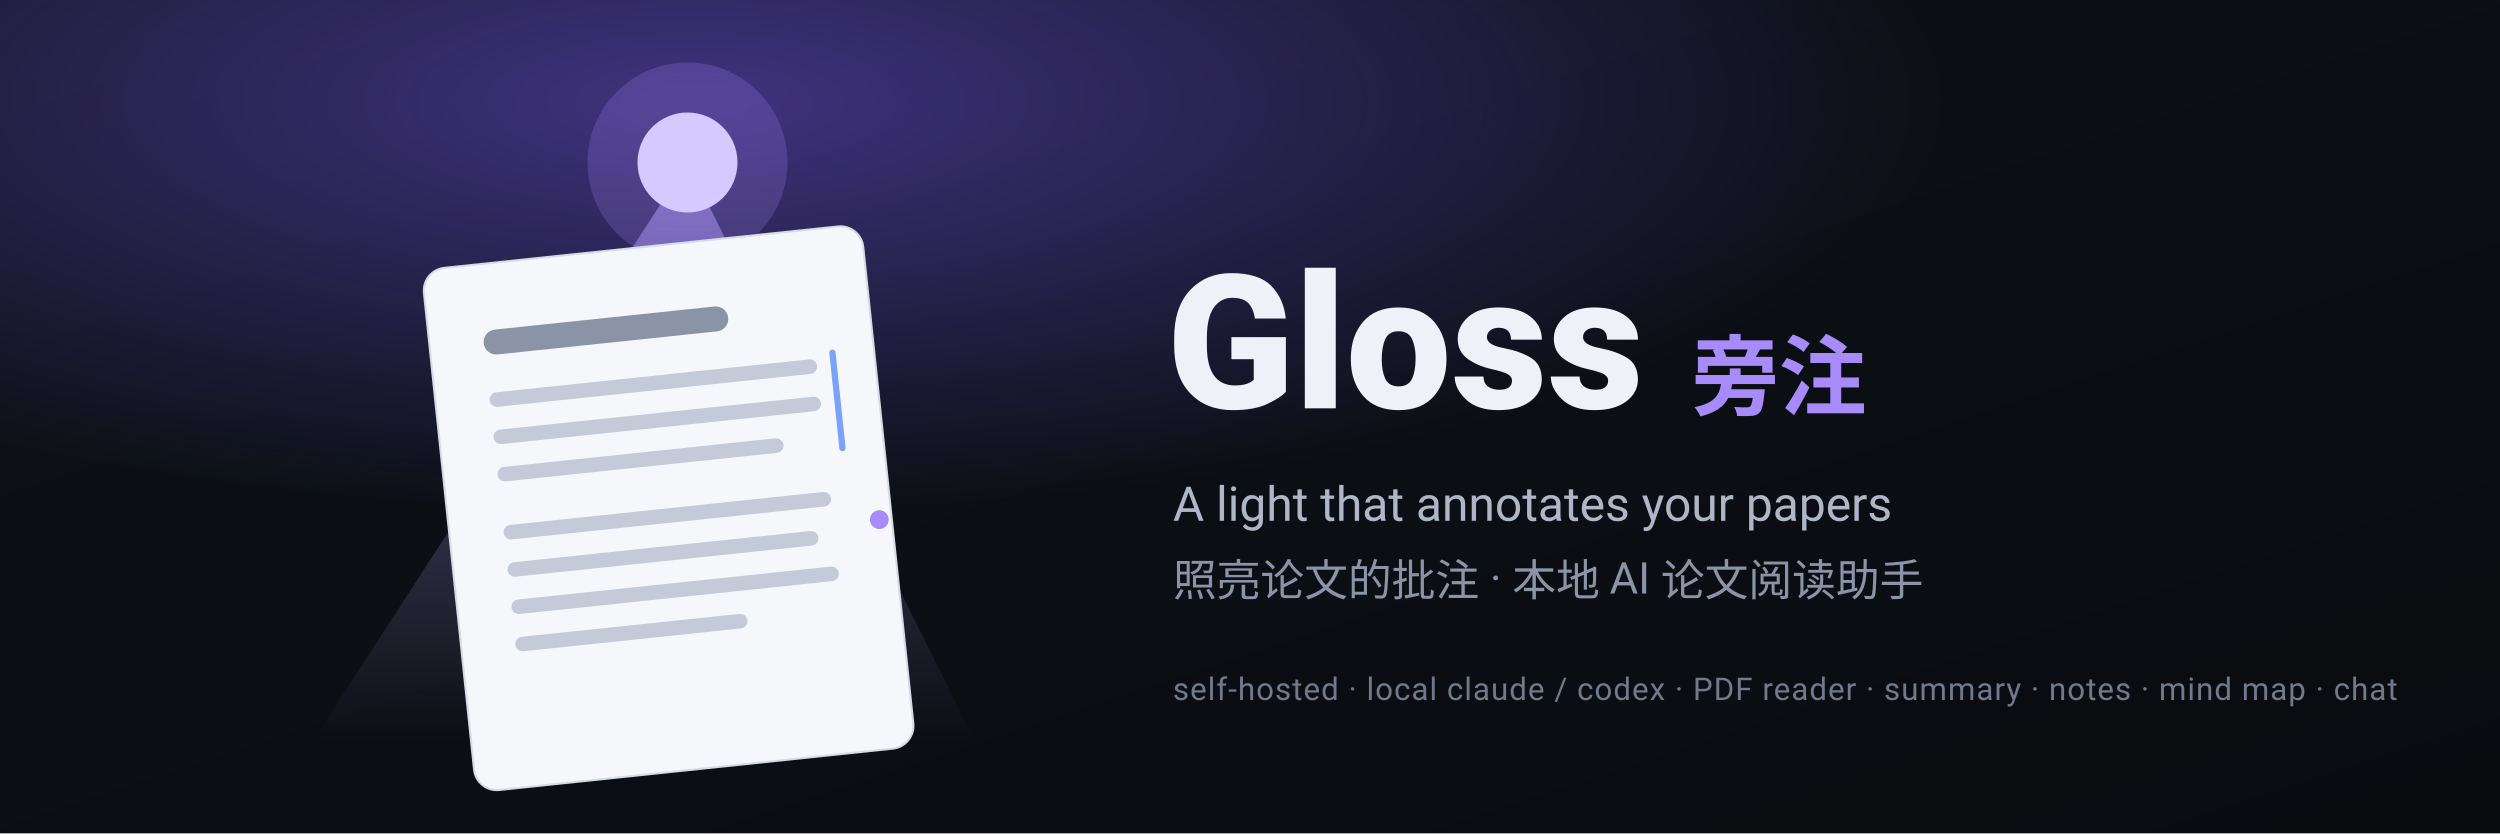
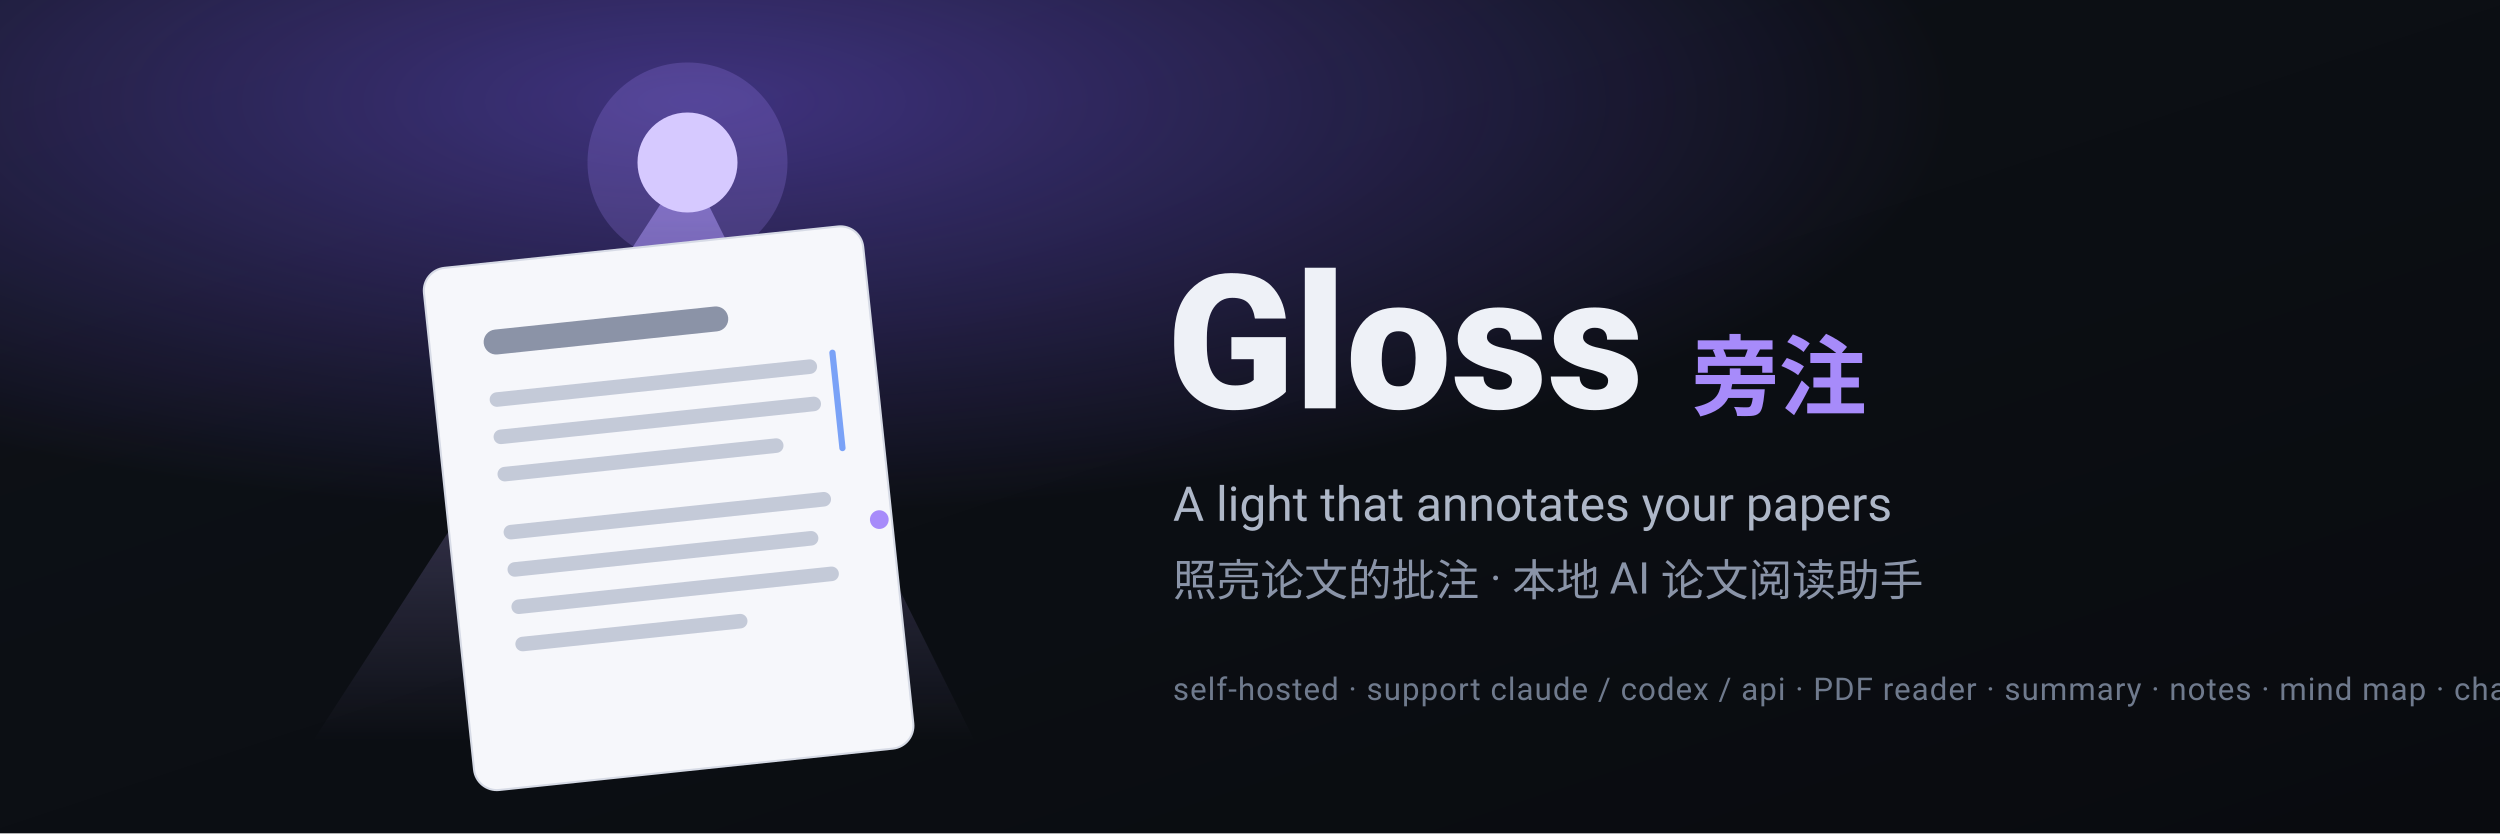
<svg xmlns="http://www.w3.org/2000/svg" viewBox="0 0 1200 400" fill="none" font-family="-apple-system, BlinkMacSystemFont, 'Segoe UI', Roboto, 'PingFang SC', 'Microsoft YaHei', sans-serif">
  <defs>
    <linearGradient id="bg" x1="0" y1="0" x2="1" y2="1">
      <stop offset="0" stop-color="#0e1218" />
      <stop offset="1" stop-color="#090b0f" />
    </linearGradient>
    <radialGradient id="glow" cx="0.28" cy="0.12" r="0.5">
      <stop offset="0" stop-color="#7c5cff" stop-opacity="0.45" />
      <stop offset="1" stop-color="#7c5cff" stop-opacity="0" />
    </radialGradient>
    <linearGradient id="beam" x1="0" y1="0" x2="0" y2="1">
      <stop offset="0" stop-color="#b7a4ff" stop-opacity="0.55" />
      <stop offset="1" stop-color="#b7a4ff" stop-opacity="0" />
    </linearGradient>
    <linearGradient id="accent" x1="0" y1="0" x2="1" y2="0">
      <stop offset="0" stop-color="#7aa2f7" />
      <stop offset="1" stop-color="#a78bfa" />
    </linearGradient>
  </defs>
  <rect width="1200" height="400" fill="url(#bg)" />
  <rect width="1200" height="400" fill="url(#glow)" />
  <path d="M330 78 L468 356 L150 356 Z" fill="url(#beam)" />
  <circle cx="330" cy="78" r="48" fill="#a78bfa" fill-opacity="0.22" />
  <circle cx="330" cy="78" r="24" fill="#d6c9ff" />
  <g transform="rotate(-6 320 235)">
    <rect x="214" y="118" width="212" height="252" rx="11" fill="#f6f7fb" />
    <rect x="214" y="118" width="212" height="252" rx="11" fill="none" stroke="#d7dbe6" stroke-width="1" />
    <rect x="240" y="150" width="118" height="12" rx="6" fill="#8b93a7" />
    <g fill="#c4cad8">
      <rect x="240" y="180" width="158" height="7" rx="3.5" />
      <rect x="240" y="198" width="158" height="7" rx="3.5" />
      <rect x="240" y="216" width="138" height="7" rx="3.5" />
      <rect x="240" y="244" width="158" height="7" rx="3.5" />
      <rect x="240" y="262" width="150" height="7" rx="3.5" />
      <rect x="240" y="280" width="158" height="7" rx="3.5" />
      <rect x="240" y="298" width="112" height="7" rx="3.5" />
    </g>
    <line x1="406" y1="178" x2="406" y2="224" stroke="#7aa2f7" stroke-width="3" stroke-linecap="round" />
    <circle cx="420" cy="260" r="4.5" fill="#a78bfa" />
  </g>
  <text x="560" y="196">
    <tspan font-size="90" font-weight="800" fill="#eef1f7">Gloss</tspan>
    <tspan font-size="42" font-weight="700" fill="#a78bfa" dx="20">旁注</tspan>
  </text>
  <text x="563" y="250" font-size="23" fill="#aeb7c8">A light that annotates your papers</text>
  <text x="563" y="286" font-size="21" fill="#8a94a8">照亮论文的批注 · 本地 AI 论文阅读助手</text>
-   <text x="563" y="336" font-size="15" letter-spacing="0.5" fill="#6f7a8d">self-hosted · local claude / codex · PDF reader · summary · notes · mind map · chat</text>
+   <text x="563" y="336" font-size="15" letter-spacing="0.5" fill="#6f7a8d">self-hosted · support claude / codex / api · PDF reader · summary · notes · mind map · chat</text>
</svg>
